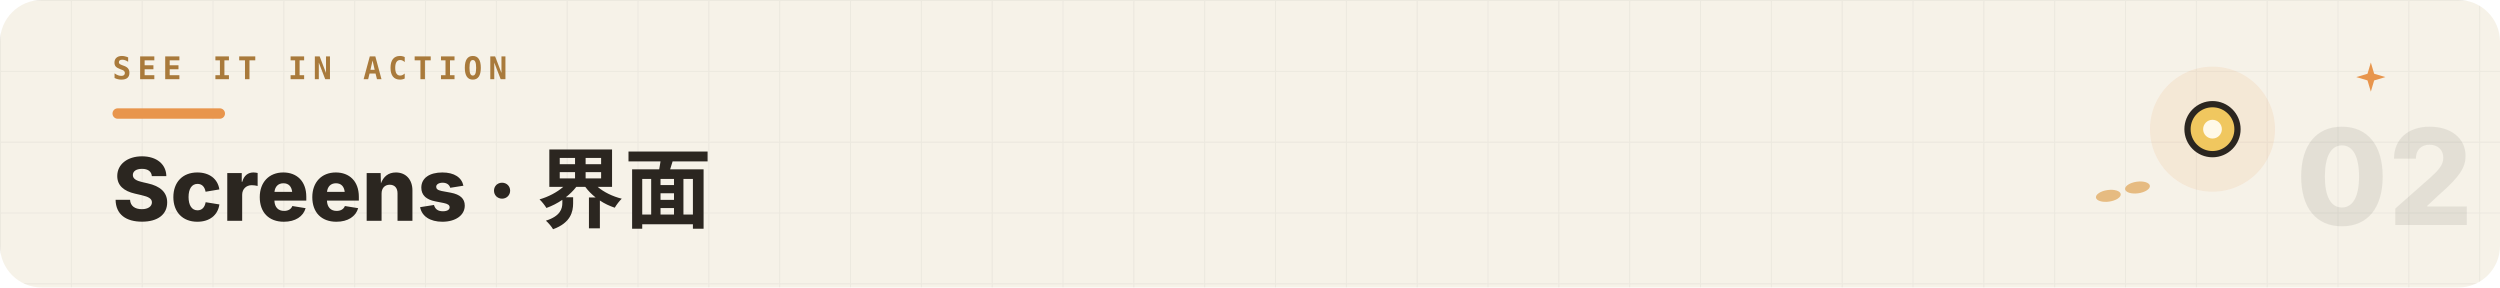
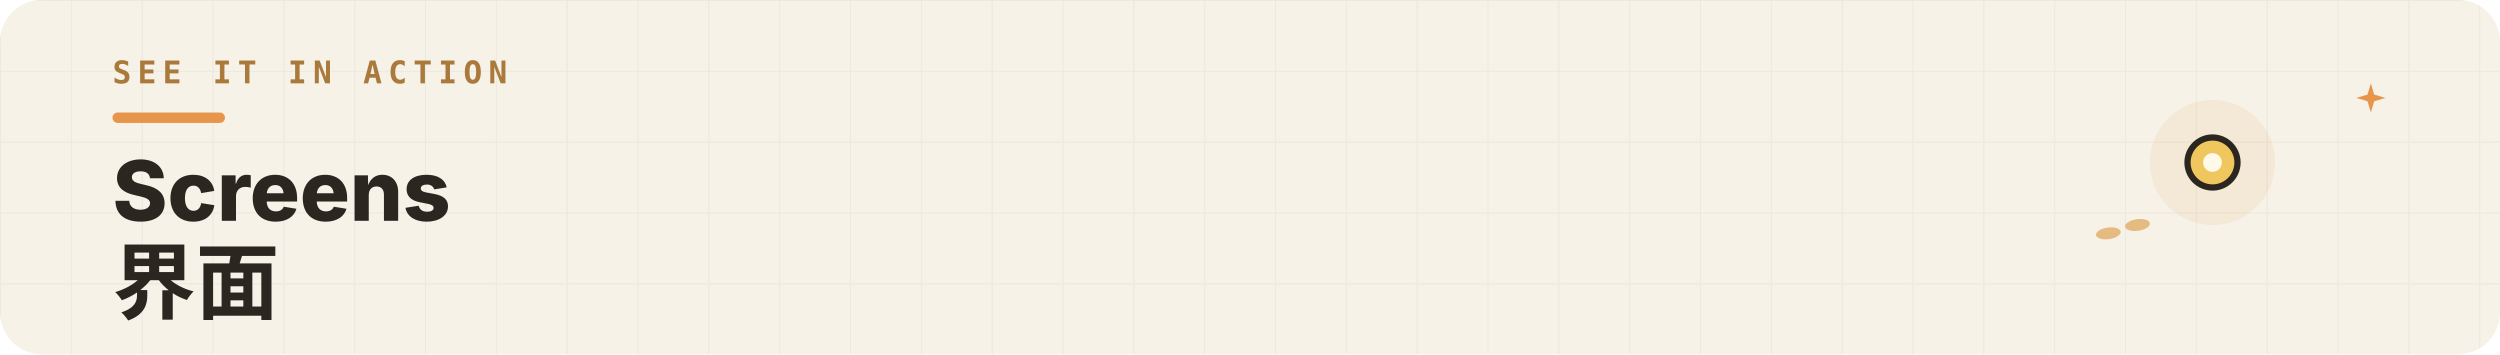
- <svg xmlns="http://www.w3.org/2000/svg" width="1200" height="138" viewBox="0 0 1200 138" role="img" aria-label="02 Screens · 界面">
+ <svg xmlns="http://www.w3.org/2000/svg" width="1200" height="170" viewBox="0 0 1200 170" role="img" aria-label="Screens · 界面">
  <defs>
    <pattern id="g" width="34" height="34" patternUnits="userSpaceOnUse">
      <path d="M34 0H0V34" fill="none" stroke="#2B2620" stroke-opacity="0.045" />
    </pattern>
  </defs>
-   <rect width="1200" height="138" rx="20" fill="#F6F2E8" />
-   <rect width="1200" height="138" rx="20" fill="url(#g)" />
-   <text x="54" y="38" font-family="ui-monospace, 'SF Mono', Menlo, monospace" font-size="15" font-weight="700" letter-spacing="3" fill="#A97A3B">SEE IT IN ACTION</text>
-   <rect x="54" y="52" width="54" height="5" rx="2.5" fill="#E8954C" />
-   <text x="54" y="106" font-family="-apple-system, BlinkMacSystemFont, 'Segoe UI', 'PingFang SC', sans-serif" font-size="42" font-weight="800" fill="#2B2620">Screens · 界面</text>
-   <circle cx="1062" cy="62" r="30" fill="#E8954C" opacity="0.12" />
-   <circle cx="1062" cy="62" r="12" fill="#F0C75F" stroke="#2B2620" stroke-width="3" />
-   <circle cx="1062" cy="62" r="4.5" fill="#FFF9E8" />
-   <ellipse cx="1012" cy="94" rx="6" ry="2.8" fill="#D98E2B" opacity="0.55" transform="rotate(-8 1012 94)" />
-   <ellipse cx="1026" cy="90" rx="6" ry="2.8" fill="#D98E2B" opacity="0.55" transform="rotate(-8 1026 90)" />
-   <path d="M1138 30 L1139.6 35.4 L1145 37 L1139.6 38.6 L1138 44 L1136.4 38.6 L1131 37 L1136.4 35.4 Z" fill="#E8954C" />
-   <text x="1102" y="108" font-family="-apple-system, BlinkMacSystemFont, 'Segoe UI', sans-serif" font-size="64" font-weight="800" fill="#2B2620" fill-opacity="0.09">02</text>
+   <rect width="1200" height="170" rx="20" fill="#F6F2E8" />
+   <rect width="1200" height="170" rx="20" fill="url(#g)" />
+   <text x="54" y="40" font-family="ui-monospace, 'SF Mono', Menlo, monospace" font-size="15" font-weight="700" letter-spacing="3" fill="#A97A3B">SEE IT IN ACTION</text>
+   <rect x="54" y="54" width="54" height="5" rx="2.5" fill="#E8954C" />
+   <text x="54" y="106" font-family="-apple-system, BlinkMacSystemFont, 'Segoe UI', sans-serif" font-size="40" font-weight="800" fill="#2B2620">Screens</text>
+   <text x="54" y="150" font-family="-apple-system, BlinkMacSystemFont, 'Segoe UI', 'PingFang SC', sans-serif" font-size="40" font-weight="800" fill="#2B2620">界面</text>
+   <circle cx="1062" cy="78" r="30" fill="#E8954C" opacity="0.12" />
+   <circle cx="1062" cy="78" r="12" fill="#F0C75F" stroke="#2B2620" stroke-width="3" />
+   <circle cx="1062" cy="78" r="4.5" fill="#FFF9E8" />
+   <ellipse cx="1012" cy="112" rx="6" ry="2.8" fill="#D98E2B" opacity="0.55" transform="rotate(-8 1012 112)" />
+   <ellipse cx="1026" cy="108" rx="6" ry="2.8" fill="#D98E2B" opacity="0.55" transform="rotate(-8 1026 108)" />
+   <path d="M1138 40 L1139.6 45.4 L1145 47 L1139.6 48.6 L1138 54 L1136.4 48.6 L1131 47 L1136.4 45.4 Z" fill="#E8954C" />
</svg>
